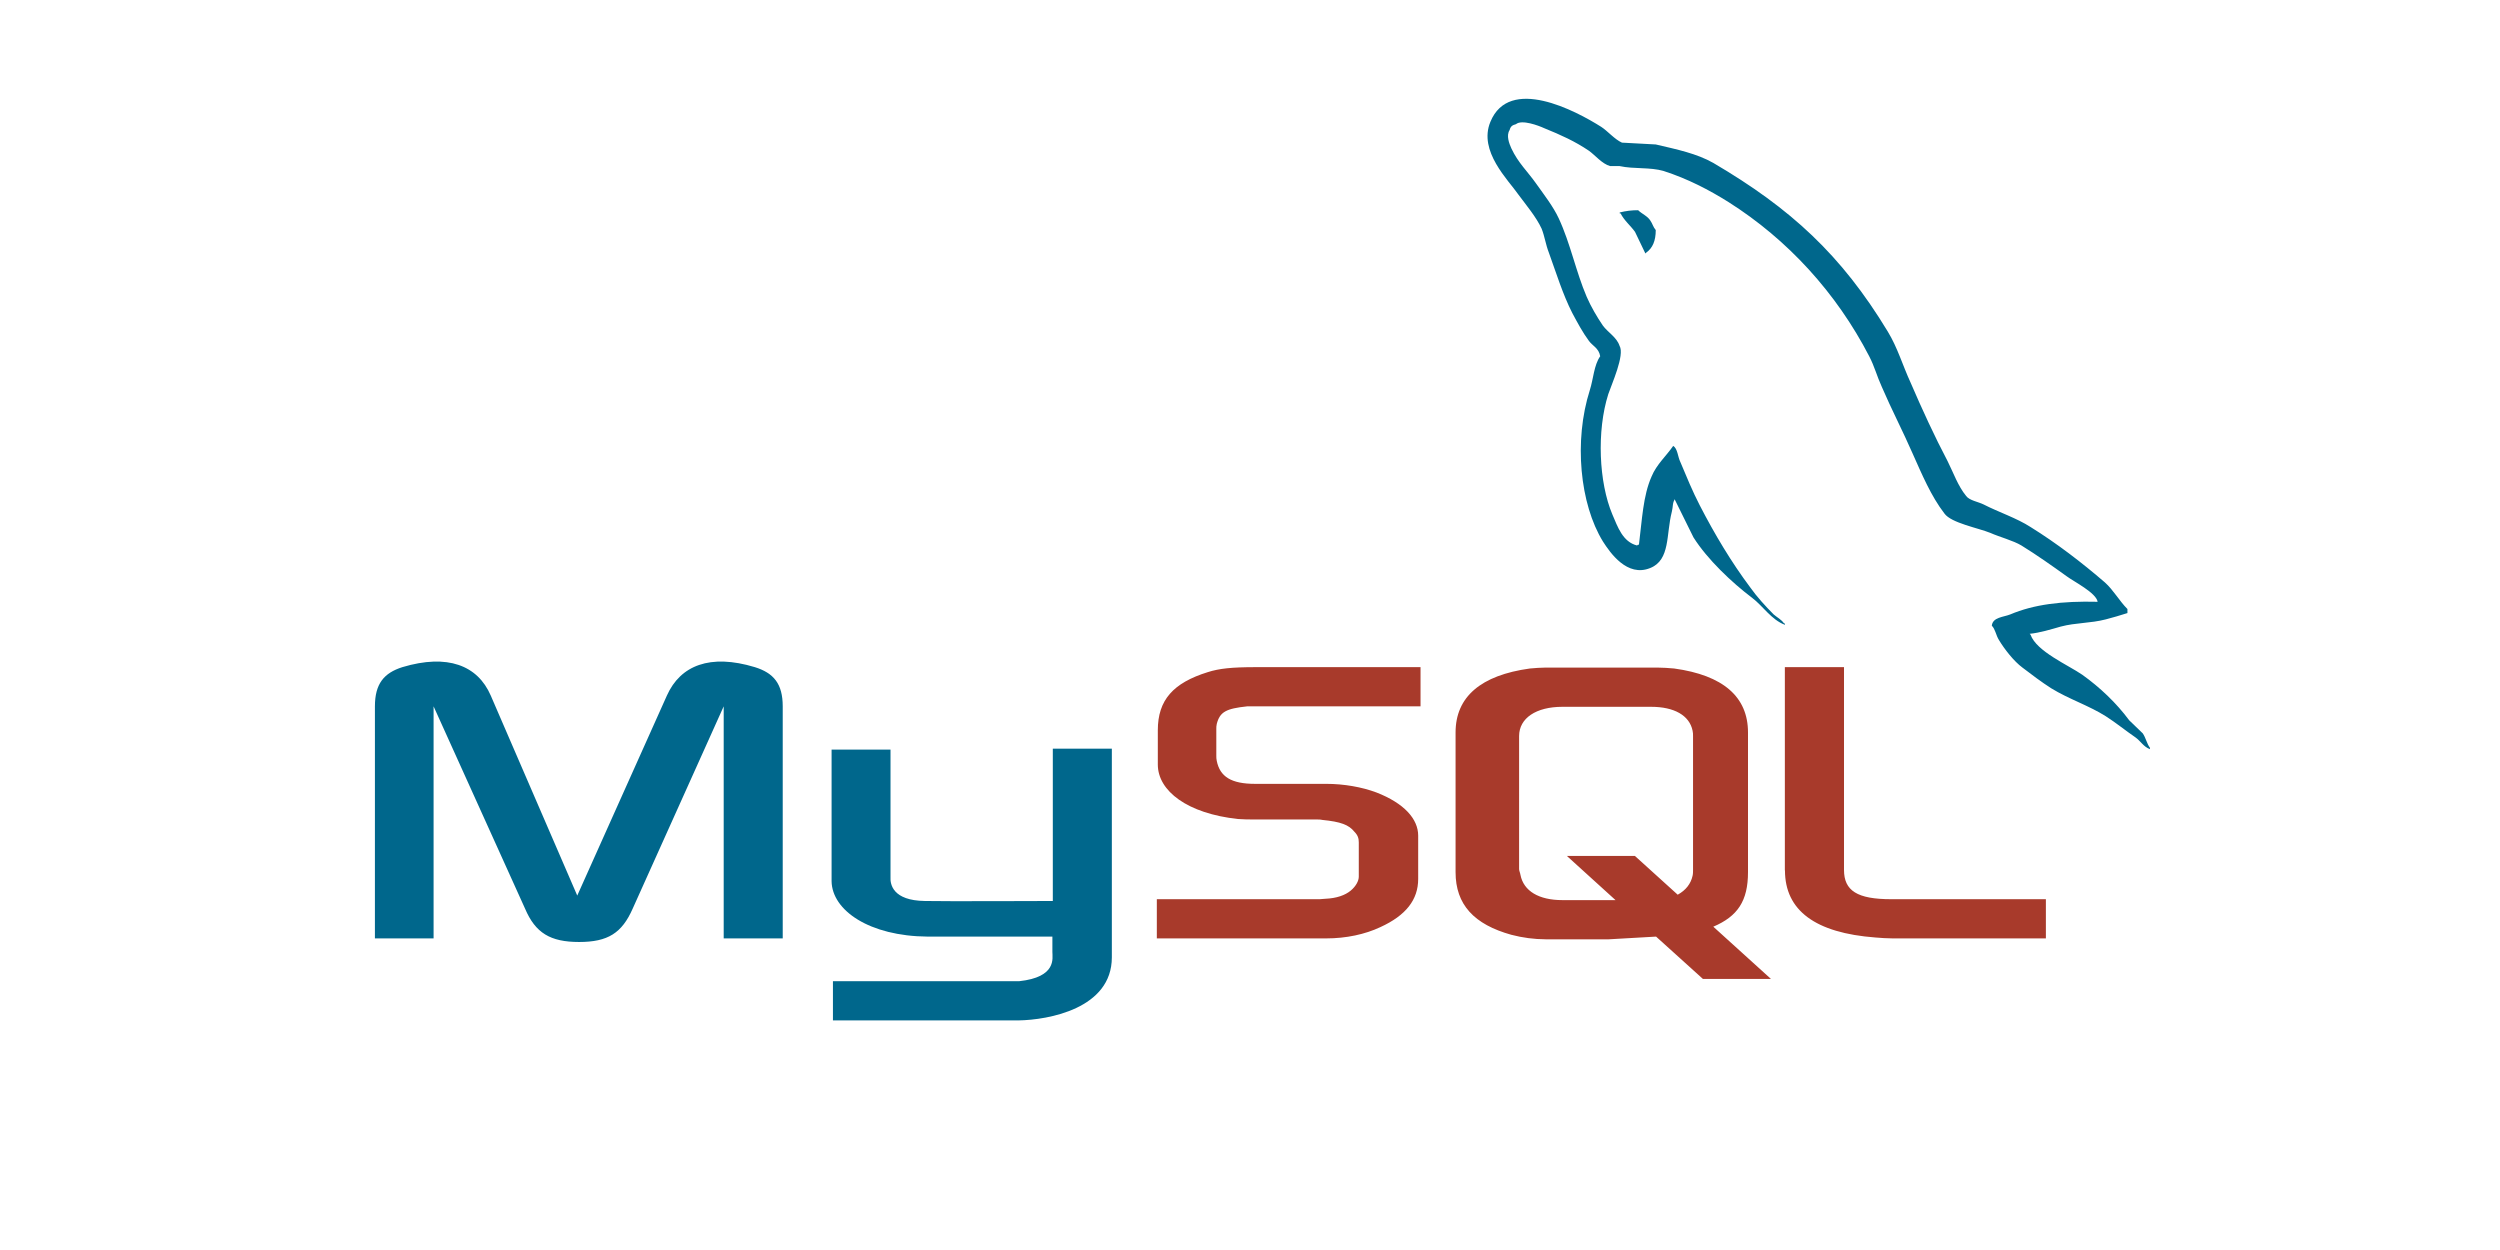
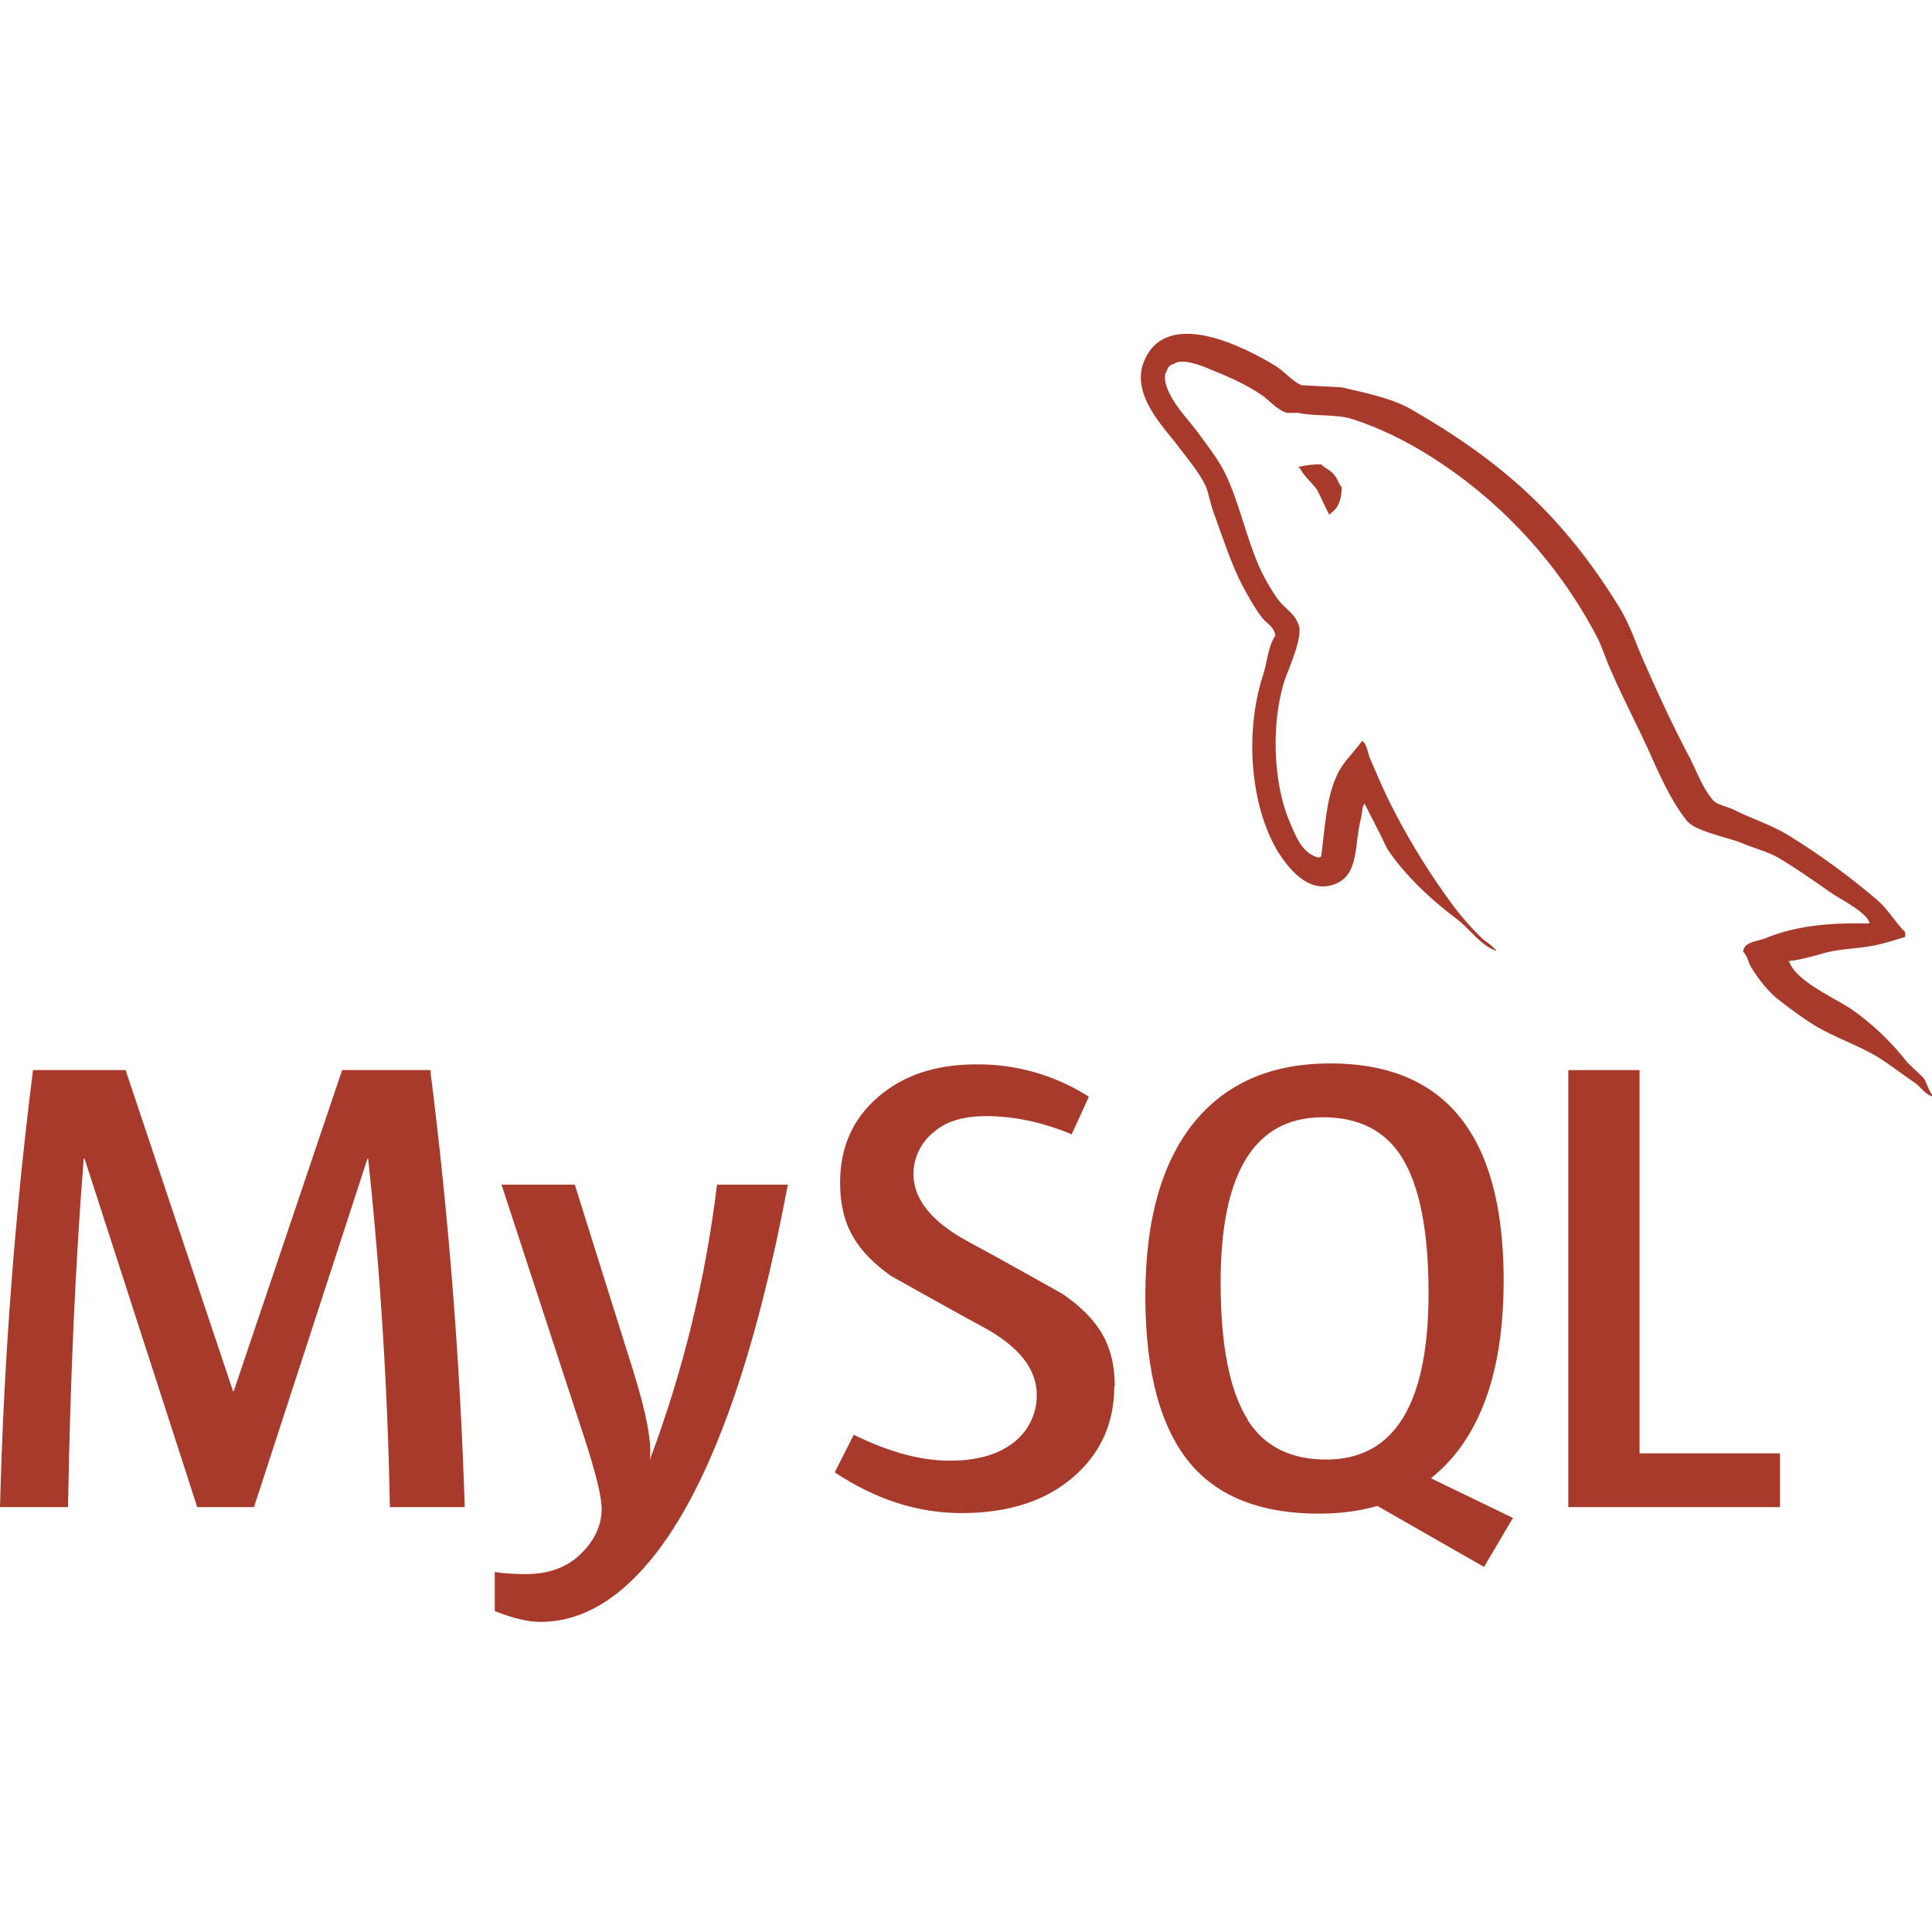
- <svg xmlns="http://www.w3.org/2000/svg" width="120" height="60" viewBox="0 0 9.252 4.626">
-   <g transform="matrix(.037376 0 0 .037376 1.069994 -1.319339)" fill-rule="evenodd">
-     <path d="M8.504 128.215h5.8v-22.977l9.058 20.033c1.026 2.408 2.5 3.3 5.354 3.3s4.24-.893 5.3-3.3l9.013-20.033v22.977h5.845v-22.977c0-2.23-.893-3.303-2.767-3.883-4.417-1.338-7.362-.178-8.7 2.81l-8.878 19.81-8.567-19.81c-1.294-2.988-4.284-4.148-8.745-2.81-1.83.58-2.722 1.652-2.722 3.883l-.001 22.977zm45.198-18.694h5.845v12.627c-.044.713.223 2.32 3.4 2.363 1.65.045 12.582 0 12.67 0v-15.08h5.845v20.658c0 5.086-6.3 6.2-9.236 6.246h-18.38v-3.88h18.427c3.748-.402 3.302-2.275 3.302-2.9v-1.518h-12.36c-5.756-.045-9.46-2.588-9.503-5.488v-13.03zm125.374-14.635c-3.568-.09-6.336.268-8.656 1.25-.668.27-1.74.27-1.828 1.116.357.355.4.936.713 1.428.535.893 1.473 2.096 2.32 2.72.938.715 1.875 1.428 2.855 2.053 1.74 1.07 3.703 1.695 5.398 2.766.982.625 1.963 1.428 2.945 2.098.5.357.803.938 1.428 1.16v-.135c-.312-.4-.402-.98-.713-1.428-.447-.445-.893-.848-1.34-1.293-1.293-1.74-2.9-3.258-4.64-4.506-1.428-.982-4.55-2.32-5.13-3.97l-.088-.09c.98-.09 2.14-.447 3.078-.715 1.518-.4 2.9-.312 4.46-.713.715-.18 1.428-.402 2.143-.625v-.4c-.803-.803-1.383-1.874-2.23-2.632-2.275-1.963-4.775-3.882-7.363-5.488-1.383-.892-3.168-1.473-4.64-2.23-.537-.268-1.428-.402-1.74-.848-.805-.98-1.25-2.275-1.83-3.436-1.293-2.454-2.543-5.175-3.658-7.763-.803-1.74-1.295-3.48-2.275-5.086-4.596-7.585-9.594-12.18-17.268-16.687-1.65-.937-3.613-1.34-5.7-1.83l-3.346-.18c-.715-.312-1.428-1.16-2.053-1.562-2.543-1.606-9.102-5.086-10.977-.49-1.205 2.9 1.785 5.755 2.8 7.228.76 1.026 1.74 2.186 2.277 3.346.3.758.4 1.562.713 2.365.713 1.963 1.383 4.15 2.32 5.98.5.937 1.025 1.92 1.65 2.767.357.49.982.714 1.115 1.517-.625.893-.668 2.23-1.025 3.347-1.607 5.042-.982 11.288 1.293 14.99.715 1.115 2.4 3.57 4.686 2.632 2.008-.803 1.56-3.346 2.14-5.577.135-.535.045-.892.312-1.25v.09l1.83 3.703c1.383 2.186 3.793 4.462 5.8 5.98 1.07.803 1.918 2.187 3.256 2.677v-.135h-.088c-.268-.4-.67-.58-1.027-.892-.803-.803-1.695-1.785-2.32-2.677-1.873-2.498-3.523-5.265-4.996-8.12-.715-1.383-1.34-2.9-1.918-4.283-.27-.536-.27-1.34-.715-1.606-.67.98-1.65 1.83-2.143 3.034-.848 1.918-.936 4.283-1.248 6.737-.18.045-.1 0-.18.09-1.426-.356-1.918-1.83-2.453-3.078-1.338-3.168-1.562-8.254-.402-11.913.312-.937 1.652-3.882 1.117-4.774-.27-.848-1.16-1.338-1.652-2.008-.58-.848-1.203-1.918-1.605-2.855-1.07-2.5-1.605-5.265-2.766-7.764-.537-1.16-1.473-2.365-2.232-3.435-.848-1.205-1.783-2.053-2.453-3.48-.223-.49-.535-1.294-.178-1.83.088-.357.268-.49.623-.58.58-.49 2.232.134 2.812.4 1.65.67 3.033 1.294 4.416 2.23.625.446 1.295 1.294 2.098 1.518h.938c1.428.312 3.033.09 4.37.49 2.365.76 4.506 1.874 6.426 3.08 5.844 3.703 10.664 8.968 13.92 15.26.535 1.026.758 1.963 1.25 3.034.938 2.187 2.098 4.417 3.033 6.56.938 2.097 1.83 4.24 3.168 5.98.67.937 3.346 1.427 4.55 1.918.893.4 2.275.76 3.08 1.25 1.516.937 3.033 2.008 4.46 3.034.713.534 2.945 1.65 3.078 2.54zm-45.5-38.772a7.09 7.09 0 0 0-1.828.223v.09h.088c.357.714.982 1.205 1.428 1.83l1.027 2.142.088-.09c.625-.446.938-1.16.938-2.23-.268-.312-.312-.625-.535-.937-.268-.446-.848-.67-1.206-1.026z" fill="#00678c" />
-     <path d="M85.916 128.215h16.776c1.963 0 3.838-.4 5.354-1.115 2.543-1.16 3.748-2.72 3.748-4.773v-4.283c0-1.65-1.383-3.213-4.148-4.283-1.428-.535-3.213-.848-4.953-.848h-7.05c-2.365 0-3.48-.715-3.793-2.275-.044-.178-.044-.357-.044-.535v-2.633c0-.135 0-.312.044-.49.312-1.205.937-1.518 3-1.74h17.177v-3.883h-16.33c-2.365 0-3.614.135-4.73.492-3.436 1.07-4.953 2.766-4.953 5.754v3.393c0 2.63 2.945 4.863 7.942 5.398.535.045 1.115.045 1.695.045h6.024c.223 0 .445 0 .623.045 1.83.178 2.633.49 3.168 1.158.357.357.447.67.447 1.072v3.39c0 .4-.268.938-.803 1.383s-1.385.758-2.5.803c-.223 0-.355.045-.58.045H85.916zm62.195-6.736c0 3.97 3 6.2 8.97 6.648.58.045 1.115.088 1.695.088h15.17v-3.88h-15.303c-3.393 0-4.686-.848-4.686-2.9v-20.078H148.1v20.123zm-32.615.177v-13.83c0-3.525 2.498-5.668 7.363-6.336.535-.045 1.07-.09 1.56-.09h11.064c.58 0 1.072.045 1.652.09 4.863.668 7.316 2.81 7.316 6.336v13.83c0 2.855-1.025 4.373-3.436 5.4l5.71 5.174h-6.736l-4.64-4.193-4.686.268h-6.246a13.66 13.66 0 0 1-3.391-.445c-3.7-1.028-5.53-2.99-5.53-6.204zm6.29-.31c0 .178.1.355.135.58.312 1.605 1.828 2.498 4.148 2.498h5.266l-4.818-4.373h6.736l4.238 3.838c.805-.447 1.295-1.072 1.473-1.875.045-.178.045-.4.045-.58v-13.252c0-.178 0-.355-.045-.535-.312-1.516-1.828-2.363-4.104-2.363h-8.79c-2.588 0-4.283 1.115-4.283 2.898z" fill="#A83A2B" />
-   </g>
+ <svg xmlns="http://www.w3.org/2000/svg" viewBox="0 0 24 24" id="mysql">
+   <path fill="#A83A2B" d="M6.532 19.554c-.146 0-.276-.009-.386-.026v.485c.226.09.413.135.566.135.573 0 1.101-.35 1.583-1.053.616-.91 1.114-2.371 1.492-4.379h-.88a14.741 14.741 0 0 1-.835 3.419c.028-.209-.041-.576-.205-1.102l-.727-2.317h-.91l1.014 3.099c.153.465.23.775.23.927 0 .219-.098.417-.295.594-.164.144-.379.218-.647.218z" />
+   <path fill="#A83A2B" d="M19.482 13.293v5.429h2.63v-.668h-1.745v-4.761z" />
+   <path fill="#A83A2B" d="M1.04 14.392h.01l1.4 4.33h.705l1.41-4.33h.008a49.03 49.03 0 0 1 .27 4.33h.93a57.767 57.767 0 0 0-.428-5.429H4.25l-1.347 3.99h-.008l-1.335-3.99H.41A54.641 54.641 0 0 0 0 18.722h.845c.027-1.588.092-3.031.195-4.33z" />
+   <path fill="#A83A2B" d="M18.679 15.906c0-1.796-.718-2.696-2.155-2.696-.704 0-1.254.228-1.65.684-.43.499-.646 1.233-.646 2.204 0 .954.19 1.655.574 2.101.35.403.877.604 1.583.604.264 0 .506-.032.725-.096l1.325.758.36-.61h-.003l-1.016-.491c.09-.075.177-.155.255-.245.433-.498.648-1.236.648-2.213zm-2.203 2.225c-.445 0-.77-.164-.978-.491l.002-.005c-.225-.353-.337-.923-.337-1.704 0-1.368.424-2.052 1.27-2.052.443 0 .77.164.977.491.224.355.336.919.336 1.692 0 1.378-.424 2.069-1.27 2.069zM13.2 16.074s-.794-.447-1.187-.658c-.432-.236-.666-.513-.666-.834a.67.67 0 0 1 .248-.515c.152-.136.371-.202.654-.202.349 0 .704.076 1.064.226l.213-.467a2.544 2.544 0 0 0-1.4-.402c-.5 0-.905.134-1.22.407-.313.27-.47.623-.47 1.065 0 .531.21.854.632 1.156 0 0 .775.436 1.163.645.418.231.648.506.648.83a.737.737 0 0 1-.3.604c-.19.144-.451.216-.783.216-.357 0-.752-.106-1.19-.322l-.237.467c.509.337 1.03.506 1.573.506.581 0 1.04-.147 1.384-.442.344-.294.516-.673.516-1.135l.006.003c0-.529-.215-.848-.648-1.148z" />
+   <path fill="#A83A2B" d="M16.405 5.768c-.115 0-.193.014-.274.032v.013h.014c.054.102.146.177.214.268.054.105.1.21.154.314l.014-.015c.094-.065.14-.169.14-.327-.04-.046-.046-.092-.08-.137-.04-.066-.126-.098-.18-.15l-.002.002z" />
+   <path fill="#A83A2B" d="M23.695 13.2a3.215 3.215 0 0 0-.695-.663c-.214-.143-.682-.344-.77-.584l-.013-.014c.146-.013.32-.065.46-.104.227-.059.435-.046.67-.104.106-.026.213-.059.32-.092v-.059c-.12-.118-.21-.278-.334-.388a8.86 8.86 0 0 0-1.104-.808c-.21-.132-.476-.216-.697-.328-.08-.039-.214-.059-.26-.125-.12-.143-.19-.334-.275-.505-.192-.361-.38-.761-.547-1.142-.12-.257-.193-.513-.34-.749-.69-1.116-1.437-1.793-2.586-2.454-.247-.137-.543-.196-.856-.269-.167-.008-.334-.02-.5-.027-.11-.046-.216-.171-.31-.231-.38-.236-1.364-.746-1.644-.071-.18.426.267.846.422 1.062.115.15.26.322.34.491.047.114.06.231.107.35.106.289.207.61.347.881.073.137.153.282.247.405.054.072.146.105.167.223-.094.134-.1.328-.154.491-.24.743-.146 1.662.194 2.209.107.163.362.524.703.386.3-.118.234-.491.32-.82.02-.079.007-.131.048-.184v.015c.094.185.188.36.274.545.206.322.566.656.867.879.16.118.287.322.487.395v-.02h-.015c-.043-.057-.1-.084-.154-.131a3.384 3.384 0 0 1-.35-.393 8.58 8.58 0 0 1-.747-1.196c-.11-.206-.202-.428-.29-.631-.04-.078-.04-.196-.107-.236-.1.143-.247.268-.32.445-.127.283-.14.63-.188.992-.027.007-.014 0-.027.014-.214-.051-.287-.269-.367-.452-.2-.466-.233-1.215-.06-1.753.047-.137.247-.571.167-.703-.042-.125-.174-.196-.247-.297a2.444 2.444 0 0 1-.24-.419c-.16-.367-.24-.774-.414-1.141-.08-.17-.22-.348-.334-.504-.127-.177-.267-.301-.368-.511-.033-.072-.08-.191-.027-.269.014-.053.042-.074.094-.088.088-.071.335.022.422.061.247.098.455.19.662.328.094.065.195.189.315.222h.14c.214.046.455.014.655.072.355.112.675.275.962.452a5.885 5.885 0 0 1 2.085 2.244c.08.151.115.29.188.447.14.324.313.651.455.964.14.309.275.625.476.881.1.137.502.209.682.281.133.059.34.113.46.185.23.137.454.295.67.446.11.075.443.239.463.371-.535-.014-.95.039-1.297.185-.1.039-.26.039-.274.164.055.052.063.137.11.21.08.131.218.307.346.4.14.108.28.212.427.304.26.157.555.25.81.408.145.092.293.209.44.307.073.049.12.138.214.169V13.6c-.046-.059-.06-.144-.105-.21-.067-.066-.134-.125-.2-.19z" />
</svg>
